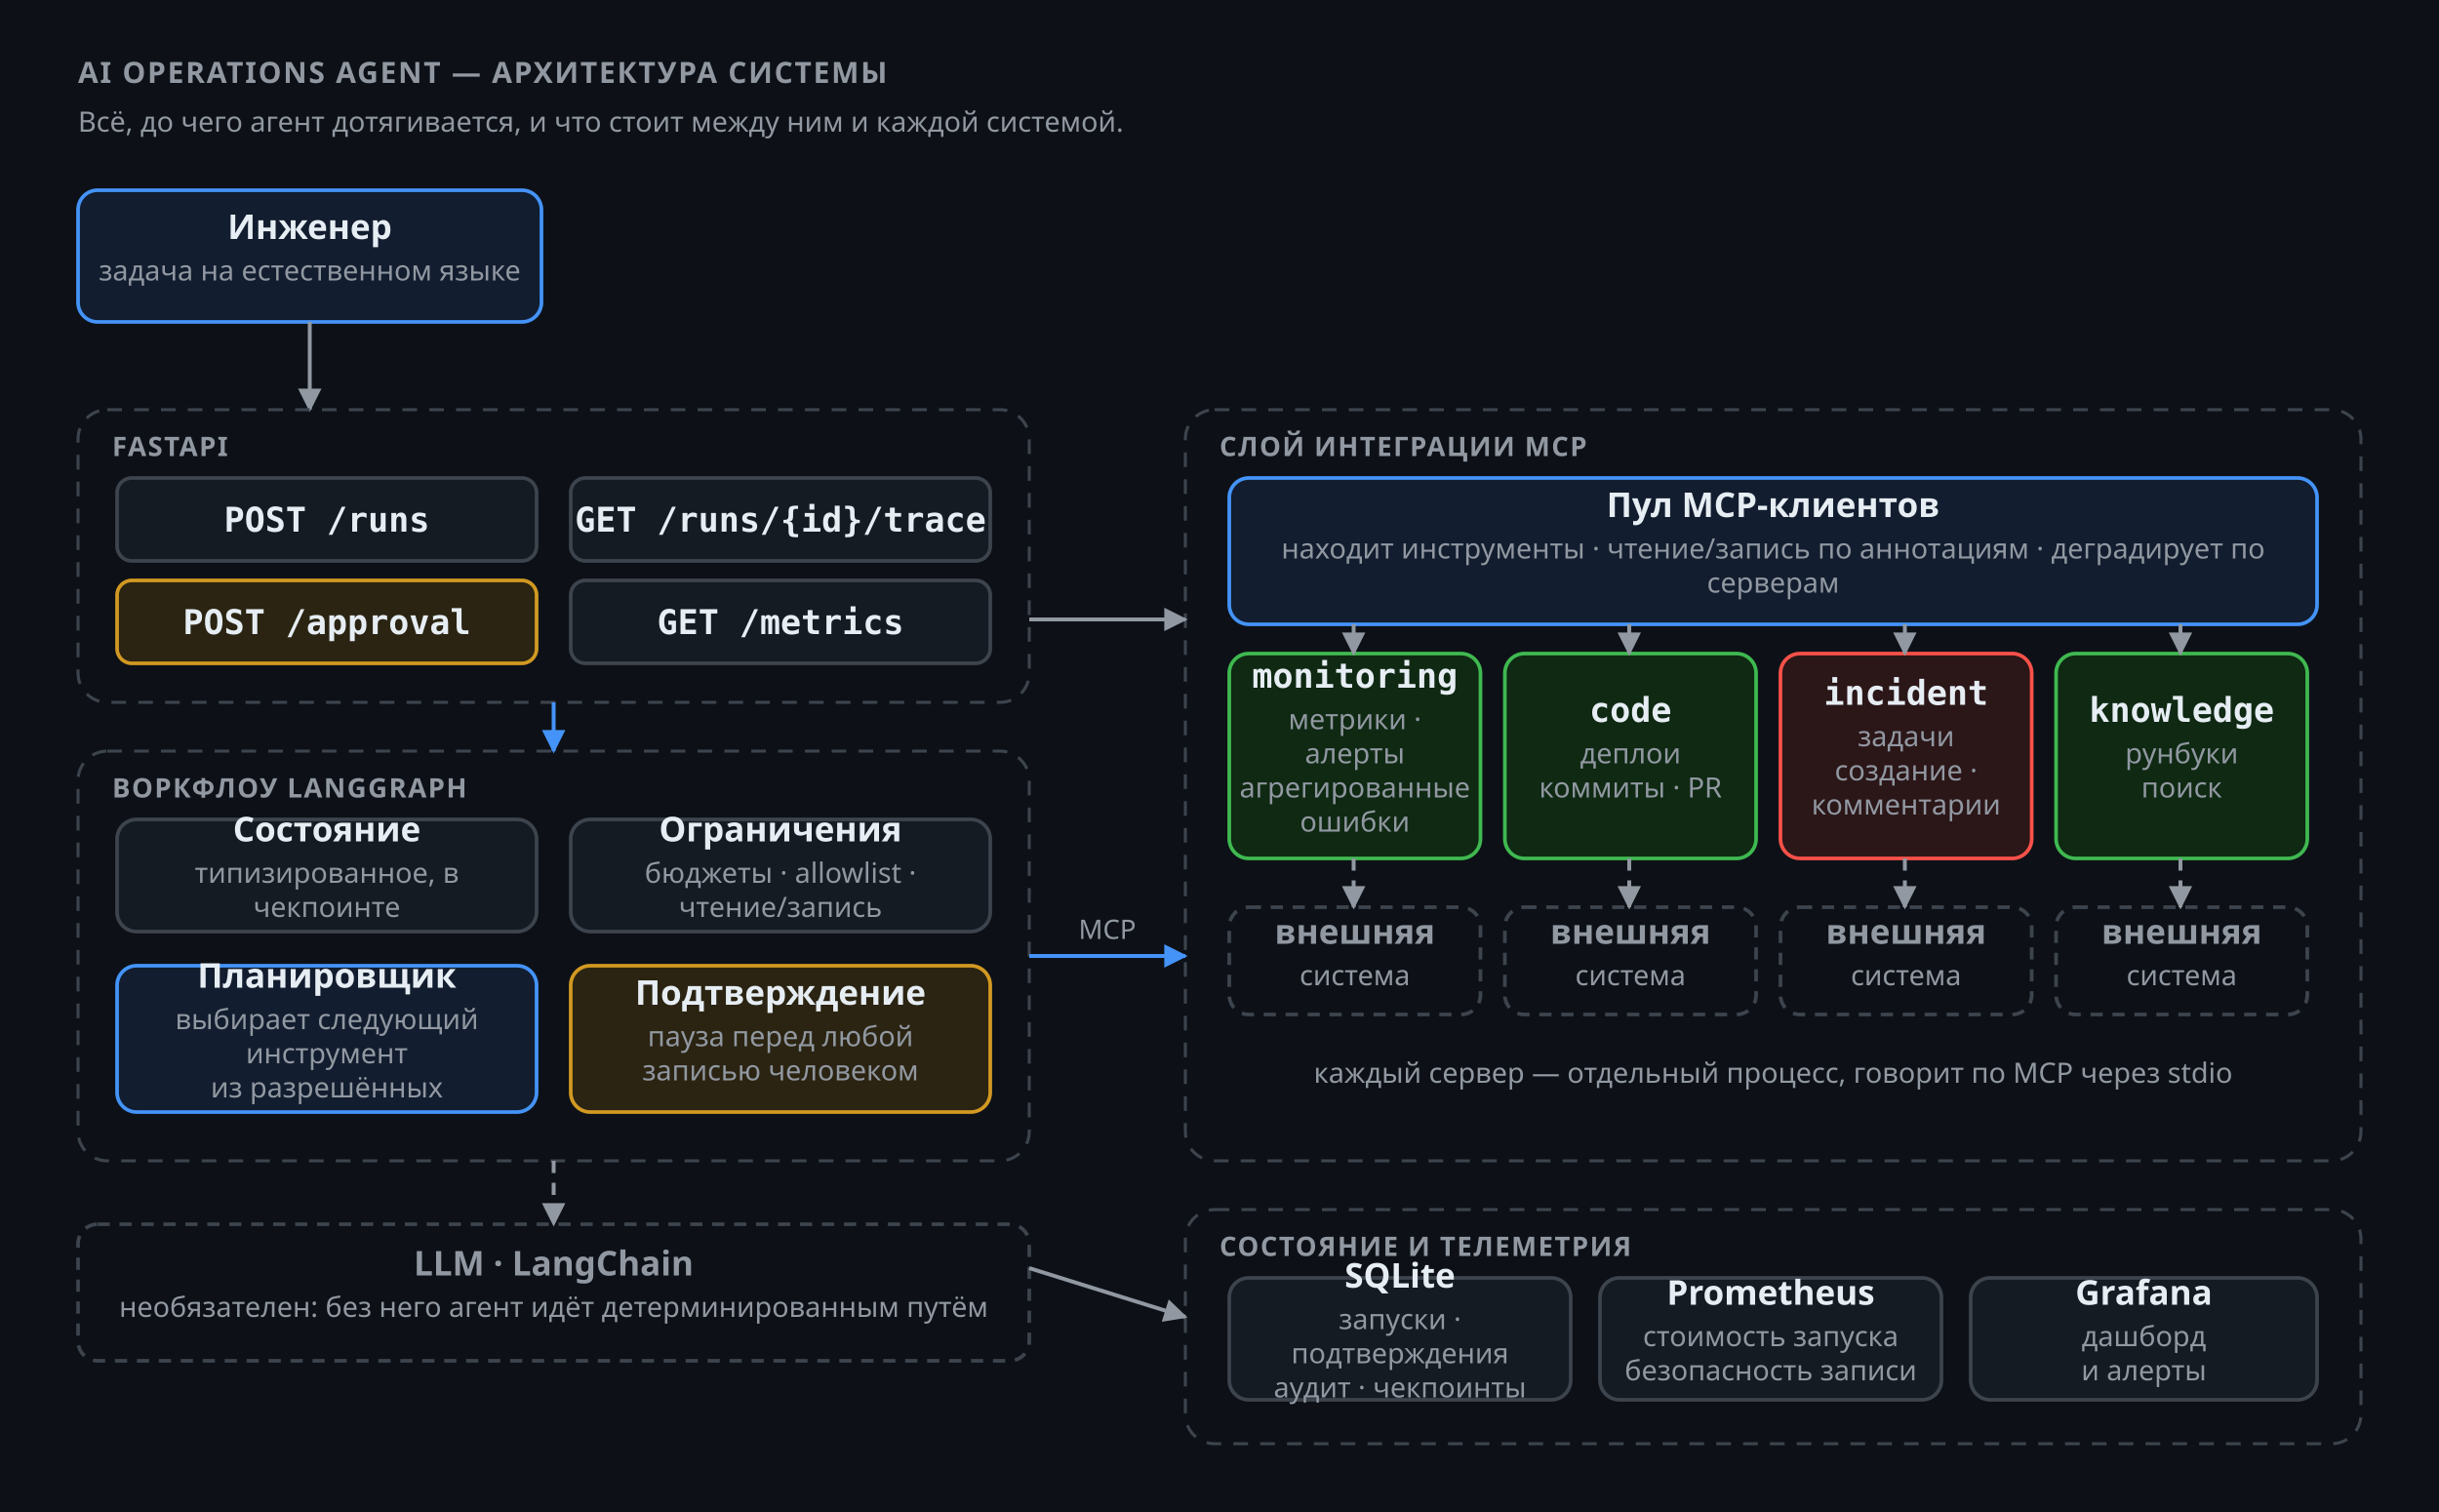
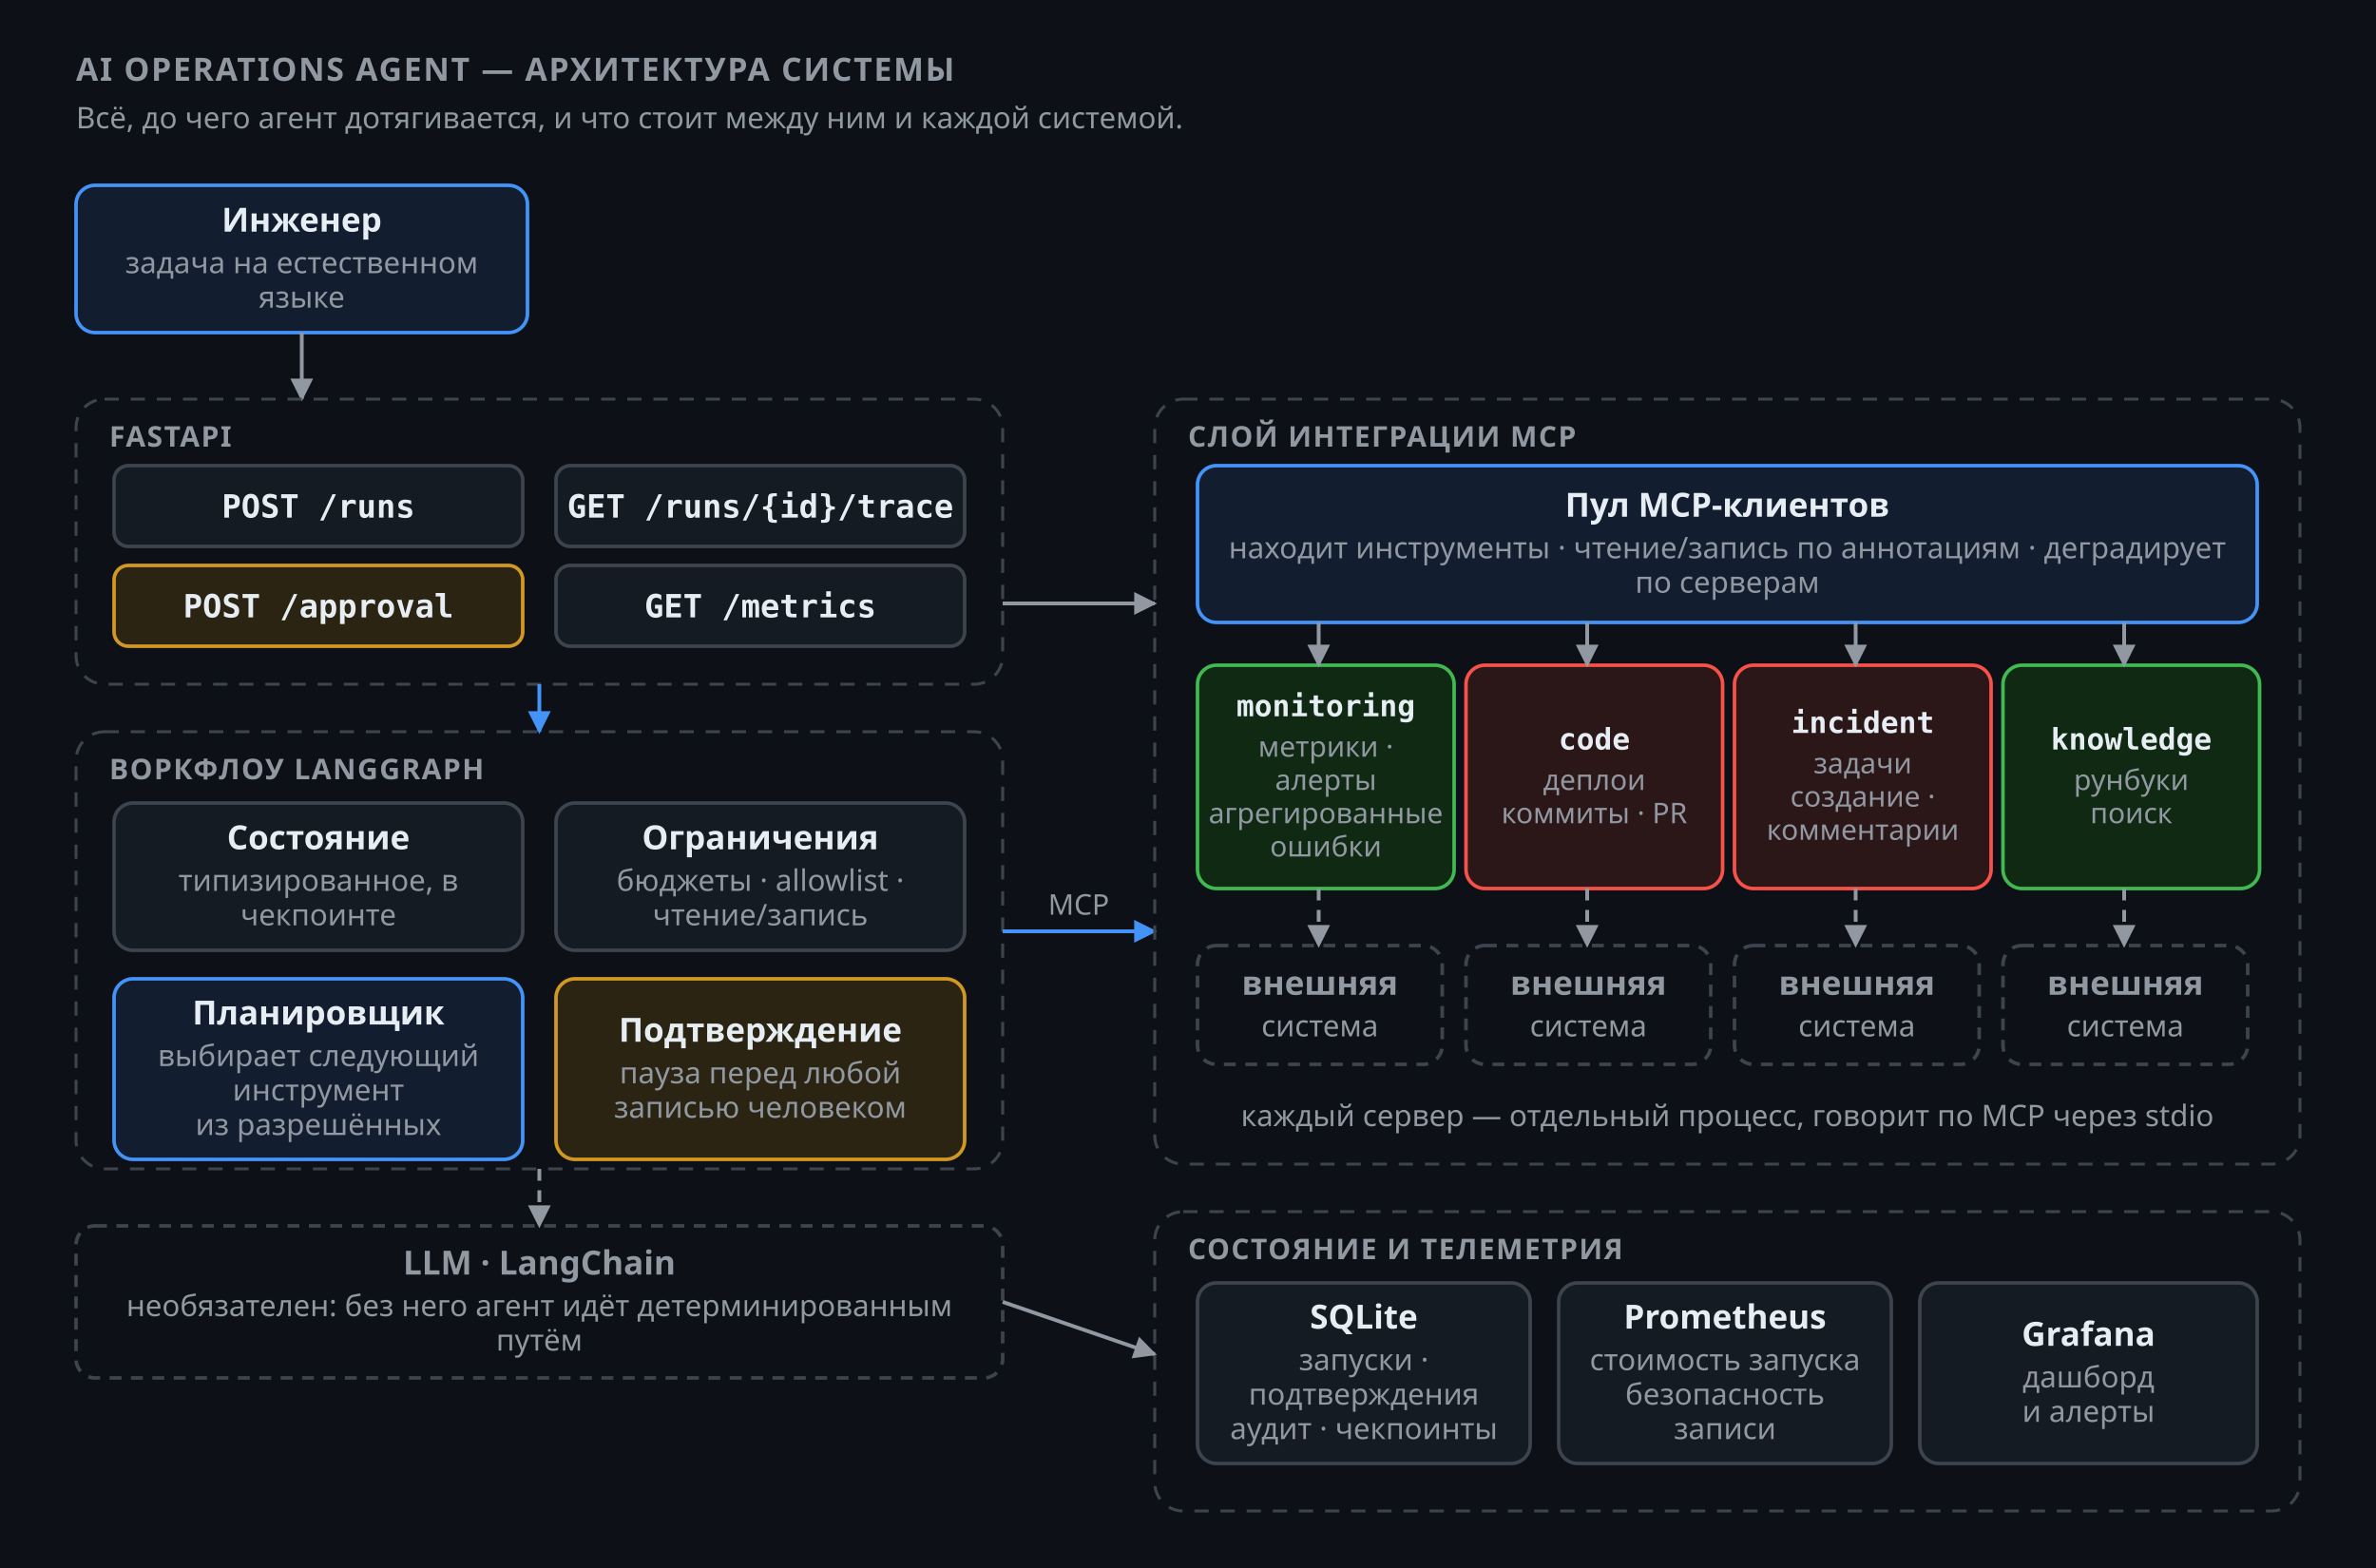
- <svg xmlns="http://www.w3.org/2000/svg" viewBox="0 0 1000 620" width="1000" height="620" role="img" aria-labelledby="title desc" font-family="-apple-system, BlinkMacSystemFont, 'Segoe UI', 'Noto Sans', Helvetica, Arial, sans-serif">
+ <svg xmlns="http://www.w3.org/2000/svg" viewBox="0 0 1000 660" width="1000" height="660" role="img" aria-labelledby="title desc" font-family="-apple-system, BlinkMacSystemFont, 'Segoe UI', 'Noto Sans', Helvetica, Arial, sans-serif">
  <defs>
    <marker id="arrow" viewBox="0 0 10 10" refX="9" refY="5" markerWidth="6" markerHeight="6" orient="auto-start-reverse">
      <path d="M 0 0 L 10 5 L 0 10 z" fill="#9198a1" />
    </marker>
    <marker id="arrow-accent" viewBox="0 0 10 10" refX="9" refY="5" markerWidth="6" markerHeight="6" orient="auto-start-reverse">
      <path d="M 0 0 L 10 5 L 0 10 z" fill="#4493f8" />
    </marker>
    <marker id="arrow-danger" viewBox="0 0 10 10" refX="9" refY="5" markerWidth="6" markerHeight="6" orient="auto-start-reverse">
      <path d="M 0 0 L 10 5 L 0 10 z" fill="#f85149" />
    </marker>
  </defs>
-   <rect width="1000" height="620" fill="#0d1117" />
-   <text x="32" y="34" font-size="12" font-weight="700" letter-spacing="0.7" fill="#9198a1">AI OPERATIONS AGENT — АРХИТЕКТУРА СИСТЕМЫ</text>
-   <text x="32" y="54" text-anchor="start" font-size="11.5" fill="#9198a1">Всё, до чего агент дотягивается, и что стоит между ним и каждой системой.</text>
-   <rect x="32" y="78" width="190" height="54" rx="8" fill="#121d2f" stroke="#4493f8" stroke-width="1.5" />
-   <text x="127.0" y="98.0" text-anchor="middle" font-size="14" font-weight="600" fill="#e6edf3">Инженер</text>
-   <text x="127.0" y="115.0" text-anchor="middle" font-size="11.5" fill="#9198a1">задача на естественном языке</text>
-   <path d="M 127 132 L 127 168" fill="none" stroke="#9198a1" stroke-width="1.6" marker-end="url(#arrow)" />
+   <rect width="1000" height="660" fill="#0d1117" />
+   <text x="32" y="34" font-size="13.5" font-weight="700" letter-spacing="0.7" fill="#9198a1">AI OPERATIONS AGENT — АРХИТЕКТУРА СИСТЕМЫ</text>
+   <text x="32" y="54" text-anchor="start" font-size="12.5" fill="#9198a1">Всё, до чего агент дотягивается, и что стоит между ним и каждой системой.</text>
+   <rect x="32" y="78" width="190" height="62" rx="8" fill="#121d2f" stroke="#4493f8" stroke-width="1.5" />
+   <text x="127.0" y="97.48" text-anchor="middle" font-size="14" font-weight="600" fill="#e6edf3">Инженер</text>
+   <text x="127.0" y="114.98" text-anchor="middle" font-size="12.5" fill="#9198a1">задача на естественном</text>
+   <text x="127.0" y="129.48" text-anchor="middle" font-size="12.5" fill="#9198a1">языке</text>
+   <path d="M 127 140 L 127 168" fill="none" stroke="#9198a1" stroke-width="1.6" marker-end="url(#arrow)" />
  <rect x="32" y="168" width="390" height="120" rx="12" fill="none" stroke="#3d444d" stroke-width="1.25" stroke-dasharray="6 5" />
-   <text x="46" y="187" font-size="11" font-weight="600" letter-spacing="0.6" fill="#9198a1">FASTAPI</text>
+   <text x="46" y="188" font-size="12" font-weight="600" letter-spacing="0.6" fill="#9198a1">FASTAPI</text>
  <rect x="48" y="196" width="172" height="34" rx="6" fill="#151b23" stroke="#3d444d" stroke-width="1.5" />
-   <text x="134.0" y="218.0" text-anchor="middle" font-size="14" font-weight="600" fill="#e6edf3" font-family="ui-monospace, SFMono-Regular, 'SF Mono', Menlo, Consolas, monospace">POST /runs</text>
+   <text x="134.0" y="217.86" text-anchor="middle" font-size="13.5" font-weight="600" fill="#e6edf3" font-family="ui-monospace, SFMono-Regular, 'SF Mono', Menlo, Consolas, monospace">POST /runs</text>
  <rect x="48" y="238" width="172" height="34" rx="6" fill="#2b2412" stroke="#d29922" stroke-width="1.5" />
-   <text x="134.0" y="260.0" text-anchor="middle" font-size="14" font-weight="600" fill="#e6edf3" font-family="ui-monospace, SFMono-Regular, 'SF Mono', Menlo, Consolas, monospace">POST /approval</text>
+   <text x="134.0" y="259.86" text-anchor="middle" font-size="13.5" font-weight="600" fill="#e6edf3" font-family="ui-monospace, SFMono-Regular, 'SF Mono', Menlo, Consolas, monospace">POST /approval</text>
  <rect x="234" y="196" width="172" height="34" rx="6" fill="#151b23" stroke="#3d444d" stroke-width="1.5" />
-   <text x="320.0" y="218.0" text-anchor="middle" font-size="14" font-weight="600" fill="#e6edf3" font-family="ui-monospace, SFMono-Regular, 'SF Mono', Menlo, Consolas, monospace">GET /runs/{id}/trace</text>
+   <text x="320.0" y="217.86" text-anchor="middle" font-size="13.5" font-weight="600" fill="#e6edf3" font-family="ui-monospace, SFMono-Regular, 'SF Mono', Menlo, Consolas, monospace">GET /runs/{id}/trace</text>
  <rect x="234" y="238" width="172" height="34" rx="6" fill="#151b23" stroke="#3d444d" stroke-width="1.5" />
-   <text x="320.0" y="260.0" text-anchor="middle" font-size="14" font-weight="600" fill="#e6edf3" font-family="ui-monospace, SFMono-Regular, 'SF Mono', Menlo, Consolas, monospace">GET /metrics</text>
-   <rect x="32" y="308" width="390" height="168" rx="12" fill="none" stroke="#3d444d" stroke-width="1.25" stroke-dasharray="6 5" />
-   <text x="46" y="327" font-size="11" font-weight="600" letter-spacing="0.6" fill="#9198a1">ВОРКФЛОУ LANGGRAPH</text>
-   <rect x="48" y="336" width="172" height="46" rx="8" fill="#151b23" stroke="#3d444d" stroke-width="1.5" />
-   <text x="134.0" y="345.0" text-anchor="middle" font-size="14" font-weight="600" fill="#e6edf3">Состояние</text>
-   <text x="134.0" y="362.0" text-anchor="middle" font-size="11.5" fill="#9198a1">типизированное, в</text>
-   <text x="134.0" y="376.0" text-anchor="middle" font-size="11.5" fill="#9198a1">чекпоинте</text>
-   <rect x="234" y="336" width="172" height="46" rx="8" fill="#151b23" stroke="#3d444d" stroke-width="1.5" />
-   <text x="320.0" y="345.0" text-anchor="middle" font-size="14" font-weight="600" fill="#e6edf3">Ограничения</text>
-   <text x="320.0" y="362.0" text-anchor="middle" font-size="11.5" fill="#9198a1">бюджеты · allowlist ·</text>
-   <text x="320.0" y="376.0" text-anchor="middle" font-size="11.5" fill="#9198a1">чтение/запись</text>
-   <rect x="48" y="396" width="172" height="60" rx="8" fill="#121d2f" stroke="#4493f8" stroke-width="1.5" />
-   <text x="134.0" y="405.0" text-anchor="middle" font-size="14" font-weight="600" fill="#e6edf3">Планировщик</text>
-   <text x="134.0" y="422.0" text-anchor="middle" font-size="11.5" fill="#9198a1">выбирает следующий</text>
-   <text x="134.0" y="436.0" text-anchor="middle" font-size="11.5" fill="#9198a1">инструмент</text>
-   <text x="134.0" y="450.0" text-anchor="middle" font-size="11.5" fill="#9198a1">из разрешённых</text>
-   <rect x="234" y="396" width="172" height="60" rx="8" fill="#2b2412" stroke="#d29922" stroke-width="1.5" />
-   <text x="320.0" y="412.0" text-anchor="middle" font-size="14" font-weight="600" fill="#e6edf3">Подтверждение</text>
-   <text x="320.0" y="429.0" text-anchor="middle" font-size="11.5" fill="#9198a1">пауза перед любой</text>
-   <text x="320.0" y="443.0" text-anchor="middle" font-size="11.5" fill="#9198a1">записью человеком</text>
-   <rect x="32" y="502" width="390" height="56" rx="8" fill="#0d1117" stroke="#3d444d" stroke-width="1.5" stroke-dasharray="5 4" />
-   <text x="227.0" y="523.0" text-anchor="middle" font-size="14" font-weight="600" fill="#9198a1">LLM  ·  LangChain</text>
-   <text x="227.0" y="540.0" text-anchor="middle" font-size="11.5" fill="#9198a1">необязателен: без него агент идёт детерминированным путём</text>
-   <path d="M 227 476 L 227 502" fill="none" stroke="#9198a1" stroke-width="1.6" stroke-dasharray="5 4" marker-end="url(#arrow)" />
+   <text x="320.0" y="259.86" text-anchor="middle" font-size="13.5" font-weight="600" fill="#e6edf3" font-family="ui-monospace, SFMono-Regular, 'SF Mono', Menlo, Consolas, monospace">GET /metrics</text>
+   <rect x="32" y="308" width="390" height="184" rx="12" fill="none" stroke="#3d444d" stroke-width="1.25" stroke-dasharray="6 5" />
+   <text x="46" y="328" font-size="12" font-weight="600" letter-spacing="0.6" fill="#9198a1">ВОРКФЛОУ LANGGRAPH</text>
+   <rect x="48" y="338" width="172" height="62" rx="8" fill="#151b23" stroke="#3d444d" stroke-width="1.5" />
+   <text x="134.0" y="357.48" text-anchor="middle" font-size="14" font-weight="600" fill="#e6edf3">Состояние</text>
+   <text x="134.0" y="374.98" text-anchor="middle" font-size="12.5" fill="#9198a1">типизированное, в</text>
+   <text x="134.0" y="389.48" text-anchor="middle" font-size="12.5" fill="#9198a1">чекпоинте</text>
+   <rect x="234" y="338" width="172" height="62" rx="8" fill="#151b23" stroke="#3d444d" stroke-width="1.5" />
+   <text x="320.0" y="357.48" text-anchor="middle" font-size="14" font-weight="600" fill="#e6edf3">Ограничения</text>
+   <text x="320.0" y="374.98" text-anchor="middle" font-size="12.5" fill="#9198a1">бюджеты · allowlist ·</text>
+   <text x="320.0" y="389.48" text-anchor="middle" font-size="12.5" fill="#9198a1">чтение/запись</text>
+   <rect x="48" y="412" width="172" height="76" rx="8" fill="#121d2f" stroke="#4493f8" stroke-width="1.5" />
+   <text x="134.0" y="431.23" text-anchor="middle" font-size="14" font-weight="600" fill="#e6edf3">Планировщик</text>
+   <text x="134.0" y="448.73" text-anchor="middle" font-size="12.5" fill="#9198a1">выбирает следующий</text>
+   <text x="134.0" y="463.23" text-anchor="middle" font-size="12.5" fill="#9198a1">инструмент</text>
+   <text x="134.0" y="477.73" text-anchor="middle" font-size="12.5" fill="#9198a1">из разрешённых</text>
+   <rect x="234" y="412" width="172" height="76" rx="8" fill="#2b2412" stroke="#d29922" stroke-width="1.5" />
+   <text x="320.0" y="438.48" text-anchor="middle" font-size="14" font-weight="600" fill="#e6edf3">Подтверждение</text>
+   <text x="320.0" y="455.98" text-anchor="middle" font-size="12.5" fill="#9198a1">пауза перед любой</text>
+   <text x="320.0" y="470.48" text-anchor="middle" font-size="12.5" fill="#9198a1">записью человеком</text>
+   <rect x="32" y="516" width="390" height="64" rx="8" fill="#0d1117" stroke="#3d444d" stroke-width="1.5" stroke-dasharray="5 4" />
+   <text x="227.0" y="536.48" text-anchor="middle" font-size="14" font-weight="600" fill="#9198a1">LLM  ·  LangChain</text>
+   <text x="227.0" y="553.98" text-anchor="middle" font-size="12.5" fill="#9198a1">необязателен: без него агент идёт детерминированным</text>
+   <text x="227.0" y="568.48" text-anchor="middle" font-size="12.5" fill="#9198a1">путём</text>
+   <path d="M 227 492 L 227 516" fill="none" stroke="#9198a1" stroke-width="1.6" stroke-dasharray="5 4" marker-end="url(#arrow)" />
  <path d="M 227 288 L 227 308" fill="none" stroke="#4493f8" stroke-width="1.6" marker-end="url(#arrow-accent)" />
  <path d="M 422 392 L 486 392" fill="none" stroke="#4493f8" stroke-width="1.6" marker-end="url(#arrow-accent)" />
-   <text x="454.0" y="385.0" text-anchor="middle" font-size="11" fill="#9198a1">MCP</text>
-   <rect x="486" y="168" width="482" height="308" rx="12" fill="none" stroke="#3d444d" stroke-width="1.25" stroke-dasharray="6 5" />
-   <text x="500" y="187" font-size="11" font-weight="600" letter-spacing="0.6" fill="#9198a1">СЛОЙ ИНТЕГРАЦИИ MCP</text>
-   <rect x="504" y="196" width="446" height="60" rx="8" fill="#121d2f" stroke="#4493f8" stroke-width="1.5" />
-   <text x="727.0" y="212.0" text-anchor="middle" font-size="14" font-weight="600" fill="#e6edf3">Пул MCP-клиентов</text>
-   <text x="727.0" y="229.0" text-anchor="middle" font-size="11.5" fill="#9198a1">находит инструменты · чтение/запись по аннотациям · деградирует по</text>
-   <text x="727.0" y="243.0" text-anchor="middle" font-size="11.5" fill="#9198a1">серверам</text>
-   <rect x="504" y="268" width="103" height="84" rx="8" fill="#0f2913" stroke="#3fb950" stroke-width="1.5" />
-   <text x="555.5" y="282.0" text-anchor="middle" font-size="14" font-weight="600" fill="#e6edf3" font-family="ui-monospace, SFMono-Regular, 'SF Mono', Menlo, Consolas, monospace">monitoring</text>
-   <text x="555.5" y="299.0" text-anchor="middle" font-size="11.5" fill="#9198a1">метрики ·</text>
-   <text x="555.5" y="313.0" text-anchor="middle" font-size="11.5" fill="#9198a1">алерты</text>
-   <text x="555.5" y="327.0" text-anchor="middle" font-size="11.5" fill="#9198a1">агрегированные</text>
-   <text x="555.5" y="341.0" text-anchor="middle" font-size="11.5" fill="#9198a1">ошибки</text>
-   <path d="M 555 256 L 555 268" fill="none" stroke="#9198a1" stroke-width="1.6" marker-end="url(#arrow)" />
-   <rect x="504" y="372" width="103" height="44" rx="8" fill="#0d1117" stroke="#3d444d" stroke-width="1.5" stroke-dasharray="5 4" />
-   <text x="555.5" y="387.0" text-anchor="middle" font-size="14" font-weight="600" fill="#9198a1">внешняя</text>
-   <text x="555.5" y="404.0" text-anchor="middle" font-size="11.5" fill="#9198a1">система</text>
-   <path d="M 555 352 L 555 372" fill="none" stroke="#9198a1" stroke-width="1.6" stroke-dasharray="5 4" marker-end="url(#arrow)" />
-   <rect x="617" y="268" width="103" height="84" rx="8" fill="#0f2913" stroke="#3fb950" stroke-width="1.5" />
-   <text x="668.5" y="296.0" text-anchor="middle" font-size="14" font-weight="600" fill="#e6edf3" font-family="ui-monospace, SFMono-Regular, 'SF Mono', Menlo, Consolas, monospace">code</text>
-   <text x="668.5" y="313.0" text-anchor="middle" font-size="11.5" fill="#9198a1">деплои</text>
-   <text x="668.5" y="327.0" text-anchor="middle" font-size="11.5" fill="#9198a1">коммиты · PR</text>
-   <path d="M 668 256 L 668 268" fill="none" stroke="#9198a1" stroke-width="1.6" marker-end="url(#arrow)" />
-   <rect x="617" y="372" width="103" height="44" rx="8" fill="#0d1117" stroke="#3d444d" stroke-width="1.5" stroke-dasharray="5 4" />
-   <text x="668.5" y="387.0" text-anchor="middle" font-size="14" font-weight="600" fill="#9198a1">внешняя</text>
-   <text x="668.5" y="404.0" text-anchor="middle" font-size="11.5" fill="#9198a1">система</text>
-   <path d="M 668 352 L 668 372" fill="none" stroke="#9198a1" stroke-width="1.6" stroke-dasharray="5 4" marker-end="url(#arrow)" />
-   <rect x="730" y="268" width="103" height="84" rx="8" fill="#2b1618" stroke="#f85149" stroke-width="1.5" />
-   <text x="781.5" y="289.0" text-anchor="middle" font-size="14" font-weight="600" fill="#e6edf3" font-family="ui-monospace, SFMono-Regular, 'SF Mono', Menlo, Consolas, monospace">incident</text>
-   <text x="781.5" y="306.0" text-anchor="middle" font-size="11.5" fill="#9198a1">задачи</text>
-   <text x="781.5" y="320.0" text-anchor="middle" font-size="11.5" fill="#9198a1">создание ·</text>
-   <text x="781.5" y="334.0" text-anchor="middle" font-size="11.5" fill="#9198a1">комментарии</text>
-   <path d="M 781 256 L 781 268" fill="none" stroke="#9198a1" stroke-width="1.6" marker-end="url(#arrow)" />
-   <rect x="730" y="372" width="103" height="44" rx="8" fill="#0d1117" stroke="#3d444d" stroke-width="1.5" stroke-dasharray="5 4" />
-   <text x="781.5" y="387.0" text-anchor="middle" font-size="14" font-weight="600" fill="#9198a1">внешняя</text>
-   <text x="781.5" y="404.0" text-anchor="middle" font-size="11.5" fill="#9198a1">система</text>
-   <path d="M 781 352 L 781 372" fill="none" stroke="#9198a1" stroke-width="1.6" stroke-dasharray="5 4" marker-end="url(#arrow)" />
-   <rect x="843" y="268" width="103" height="84" rx="8" fill="#0f2913" stroke="#3fb950" stroke-width="1.5" />
-   <text x="894.5" y="296.0" text-anchor="middle" font-size="14" font-weight="600" fill="#e6edf3" font-family="ui-monospace, SFMono-Regular, 'SF Mono', Menlo, Consolas, monospace">knowledge</text>
-   <text x="894.5" y="313.0" text-anchor="middle" font-size="11.5" fill="#9198a1">рунбуки</text>
-   <text x="894.5" y="327.0" text-anchor="middle" font-size="11.5" fill="#9198a1">поиск</text>
-   <path d="M 894 256 L 894 268" fill="none" stroke="#9198a1" stroke-width="1.6" marker-end="url(#arrow)" />
-   <rect x="843" y="372" width="103" height="44" rx="8" fill="#0d1117" stroke="#3d444d" stroke-width="1.5" stroke-dasharray="5 4" />
-   <text x="894.5" y="387.0" text-anchor="middle" font-size="14" font-weight="600" fill="#9198a1">внешняя</text>
-   <text x="894.5" y="404.0" text-anchor="middle" font-size="11.5" fill="#9198a1">система</text>
-   <path d="M 894 352 L 894 372" fill="none" stroke="#9198a1" stroke-width="1.6" stroke-dasharray="5 4" marker-end="url(#arrow)" />
-   <text x="727" y="444" text-anchor="middle" font-size="11.5" fill="#9198a1">каждый сервер — отдельный процесс, говорит по MCP через stdio</text>
-   <rect x="486" y="496" width="482" height="96" rx="12" fill="none" stroke="#3d444d" stroke-width="1.25" stroke-dasharray="6 5" />
-   <text x="500" y="515" font-size="11" font-weight="600" letter-spacing="0.6" fill="#9198a1">СОСТОЯНИЕ И ТЕЛЕМЕТРИЯ</text>
-   <rect x="504" y="524" width="140" height="50" rx="8" fill="#151b23" stroke="#3d444d" stroke-width="1.5" />
-   <text x="574.0" y="528.0" text-anchor="middle" font-size="14" font-weight="600" fill="#e6edf3">SQLite</text>
-   <text x="574.0" y="545.0" text-anchor="middle" font-size="11.5" fill="#9198a1">запуски ·</text>
-   <text x="574.0" y="559.0" text-anchor="middle" font-size="11.5" fill="#9198a1">подтверждения</text>
-   <text x="574.0" y="573.0" text-anchor="middle" font-size="11.5" fill="#9198a1">аудит · чекпоинты</text>
-   <rect x="656" y="524" width="140" height="50" rx="8" fill="#151b23" stroke="#3d444d" stroke-width="1.5" />
-   <text x="726.0" y="535.0" text-anchor="middle" font-size="14" font-weight="600" fill="#e6edf3">Prometheus</text>
-   <text x="726.0" y="552.0" text-anchor="middle" font-size="11.5" fill="#9198a1">стоимость запуска</text>
-   <text x="726.0" y="566.0" text-anchor="middle" font-size="11.5" fill="#9198a1">безопасность записи</text>
-   <rect x="808" y="524" width="142" height="50" rx="8" fill="#151b23" stroke="#3d444d" stroke-width="1.5" />
-   <text x="879.0" y="535.0" text-anchor="middle" font-size="14" font-weight="600" fill="#e6edf3">Grafana</text>
-   <text x="879.0" y="552.0" text-anchor="middle" font-size="11.5" fill="#9198a1">дашборд</text>
-   <text x="879.0" y="566.0" text-anchor="middle" font-size="11.5" fill="#9198a1">и алерты</text>
+   <text x="454.0" y="385.0" text-anchor="middle" font-size="12" fill="#9198a1">MCP</text>
+   <rect x="486" y="168" width="482" height="322" rx="12" fill="none" stroke="#3d444d" stroke-width="1.25" stroke-dasharray="6 5" />
+   <text x="500" y="188" font-size="12" font-weight="600" letter-spacing="0.6" fill="#9198a1">СЛОЙ ИНТЕГРАЦИИ MCP</text>
+   <rect x="504" y="196" width="446" height="66" rx="8" fill="#121d2f" stroke="#4493f8" stroke-width="1.5" />
+   <text x="727.0" y="217.48" text-anchor="middle" font-size="14" font-weight="600" fill="#e6edf3">Пул MCP-клиентов</text>
+   <text x="727.0" y="234.98" text-anchor="middle" font-size="12.5" fill="#9198a1">находит инструменты · чтение/запись по аннотациям · деградирует</text>
+   <text x="727.0" y="249.48" text-anchor="middle" font-size="12.5" fill="#9198a1">по серверам</text>
+   <rect x="504" y="280" width="108" height="94" rx="8" fill="#0f2913" stroke="#3fb950" stroke-width="1.5" />
+   <text x="558.0" y="301.5" text-anchor="middle" font-size="12.5" font-weight="600" fill="#e6edf3" font-family="ui-monospace, SFMono-Regular, 'SF Mono', Menlo, Consolas, monospace">monitoring</text>
+   <text x="558.0" y="318.5" text-anchor="middle" font-size="12" fill="#9198a1">метрики ·</text>
+   <text x="558.0" y="332.5" text-anchor="middle" font-size="12" fill="#9198a1">алерты</text>
+   <text x="558.0" y="346.5" text-anchor="middle" font-size="12" fill="#9198a1">агрегированные</text>
+   <text x="558.0" y="360.5" text-anchor="middle" font-size="12" fill="#9198a1">ошибки</text>
+   <path d="M 555 262 L 555 280" fill="none" stroke="#9198a1" stroke-width="1.6" marker-end="url(#arrow)" />
+   <rect x="504" y="398" width="103" height="50" rx="8" fill="#0d1117" stroke="#3d444d" stroke-width="1.5" stroke-dasharray="5 4" />
+   <text x="555.5" y="418.73" text-anchor="middle" font-size="14" font-weight="600" fill="#9198a1">внешняя</text>
+   <text x="555.5" y="436.23" text-anchor="middle" font-size="12.5" fill="#9198a1">система</text>
+   <path d="M 555 374 L 555 398" fill="none" stroke="#9198a1" stroke-width="1.6" stroke-dasharray="5 4" marker-end="url(#arrow)" />
+   <rect x="617" y="280" width="108" height="94" rx="8" fill="#2b1618" stroke="#f85149" stroke-width="1.5" />
+   <text x="671.0" y="315.5" text-anchor="middle" font-size="12.5" font-weight="600" fill="#e6edf3" font-family="ui-monospace, SFMono-Regular, 'SF Mono', Menlo, Consolas, monospace">code</text>
+   <text x="671.0" y="332.5" text-anchor="middle" font-size="12" fill="#9198a1">деплои</text>
+   <text x="671.0" y="346.5" text-anchor="middle" font-size="12" fill="#9198a1">коммиты · PR</text>
+   <path d="M 668 262 L 668 280" fill="none" stroke="#9198a1" stroke-width="1.6" marker-end="url(#arrow)" />
+   <rect x="617" y="398" width="103" height="50" rx="8" fill="#0d1117" stroke="#3d444d" stroke-width="1.5" stroke-dasharray="5 4" />
+   <text x="668.5" y="418.73" text-anchor="middle" font-size="14" font-weight="600" fill="#9198a1">внешняя</text>
+   <text x="668.5" y="436.23" text-anchor="middle" font-size="12.5" fill="#9198a1">система</text>
+   <path d="M 668 374 L 668 398" fill="none" stroke="#9198a1" stroke-width="1.6" stroke-dasharray="5 4" marker-end="url(#arrow)" />
+   <rect x="730" y="280" width="108" height="94" rx="8" fill="#2b1618" stroke="#f85149" stroke-width="1.5" />
+   <text x="784.0" y="308.5" text-anchor="middle" font-size="12.5" font-weight="600" fill="#e6edf3" font-family="ui-monospace, SFMono-Regular, 'SF Mono', Menlo, Consolas, monospace">incident</text>
+   <text x="784.0" y="325.5" text-anchor="middle" font-size="12" fill="#9198a1">задачи</text>
+   <text x="784.0" y="339.5" text-anchor="middle" font-size="12" fill="#9198a1">создание ·</text>
+   <text x="784.0" y="353.5" text-anchor="middle" font-size="12" fill="#9198a1">комментарии</text>
+   <path d="M 781 262 L 781 280" fill="none" stroke="#9198a1" stroke-width="1.6" marker-end="url(#arrow)" />
+   <rect x="730" y="398" width="103" height="50" rx="8" fill="#0d1117" stroke="#3d444d" stroke-width="1.5" stroke-dasharray="5 4" />
+   <text x="781.5" y="418.73" text-anchor="middle" font-size="14" font-weight="600" fill="#9198a1">внешняя</text>
+   <text x="781.5" y="436.23" text-anchor="middle" font-size="12.5" fill="#9198a1">система</text>
+   <path d="M 781 374 L 781 398" fill="none" stroke="#9198a1" stroke-width="1.6" stroke-dasharray="5 4" marker-end="url(#arrow)" />
+   <rect x="843" y="280" width="108" height="94" rx="8" fill="#0f2913" stroke="#3fb950" stroke-width="1.5" />
+   <text x="897.0" y="315.5" text-anchor="middle" font-size="12.5" font-weight="600" fill="#e6edf3" font-family="ui-monospace, SFMono-Regular, 'SF Mono', Menlo, Consolas, monospace">knowledge</text>
+   <text x="897.0" y="332.5" text-anchor="middle" font-size="12" fill="#9198a1">рунбуки</text>
+   <text x="897.0" y="346.5" text-anchor="middle" font-size="12" fill="#9198a1">поиск</text>
+   <path d="M 894 262 L 894 280" fill="none" stroke="#9198a1" stroke-width="1.6" marker-end="url(#arrow)" />
+   <rect x="843" y="398" width="103" height="50" rx="8" fill="#0d1117" stroke="#3d444d" stroke-width="1.5" stroke-dasharray="5 4" />
+   <text x="894.5" y="418.73" text-anchor="middle" font-size="14" font-weight="600" fill="#9198a1">внешняя</text>
+   <text x="894.5" y="436.23" text-anchor="middle" font-size="12.5" fill="#9198a1">система</text>
+   <path d="M 894 374 L 894 398" fill="none" stroke="#9198a1" stroke-width="1.6" stroke-dasharray="5 4" marker-end="url(#arrow)" />
+   <text x="727" y="474" text-anchor="middle" font-size="12.5" fill="#9198a1">каждый сервер — отдельный процесс, говорит по MCP через stdio</text>
+   <rect x="486" y="510" width="482" height="126" rx="12" fill="none" stroke="#3d444d" stroke-width="1.25" stroke-dasharray="6 5" />
+   <text x="500" y="530" font-size="12" font-weight="600" letter-spacing="0.6" fill="#9198a1">СОСТОЯНИЕ И ТЕЛЕМЕТРИЯ</text>
+   <rect x="504" y="540" width="140" height="76" rx="8" fill="#151b23" stroke="#3d444d" stroke-width="1.5" />
+   <text x="574.0" y="559.23" text-anchor="middle" font-size="14" font-weight="600" fill="#e6edf3">SQLite</text>
+   <text x="574.0" y="576.73" text-anchor="middle" font-size="12.5" fill="#9198a1">запуски ·</text>
+   <text x="574.0" y="591.23" text-anchor="middle" font-size="12.5" fill="#9198a1">подтверждения</text>
+   <text x="574.0" y="605.73" text-anchor="middle" font-size="12.5" fill="#9198a1">аудит · чекпоинты</text>
+   <rect x="656" y="540" width="140" height="76" rx="8" fill="#151b23" stroke="#3d444d" stroke-width="1.5" />
+   <text x="726.0" y="559.23" text-anchor="middle" font-size="14" font-weight="600" fill="#e6edf3">Prometheus</text>
+   <text x="726.0" y="576.73" text-anchor="middle" font-size="12.5" fill="#9198a1">стоимость запуска</text>
+   <text x="726.0" y="591.23" text-anchor="middle" font-size="12.5" fill="#9198a1">безопасность</text>
+   <text x="726.0" y="605.73" text-anchor="middle" font-size="12.5" fill="#9198a1">записи</text>
+   <rect x="808" y="540" width="142" height="76" rx="8" fill="#151b23" stroke="#3d444d" stroke-width="1.5" />
+   <text x="879.0" y="566.48" text-anchor="middle" font-size="14" font-weight="600" fill="#e6edf3">Grafana</text>
+   <text x="879.0" y="583.98" text-anchor="middle" font-size="12.5" fill="#9198a1">дашборд</text>
+   <text x="879.0" y="598.48" text-anchor="middle" font-size="12.5" fill="#9198a1">и алерты</text>
  <path d="M 422 254 L 486 254" fill="none" stroke="#9198a1" stroke-width="1.6" marker-end="url(#arrow)" />
-   <path d="M 422 520 L 486 540" fill="none" stroke="#9198a1" stroke-width="1.6" marker-end="url(#arrow)" />
+   <path d="M 422 548 L 486 570" fill="none" stroke="#9198a1" stroke-width="1.6" marker-end="url(#arrow)" />
</svg>
